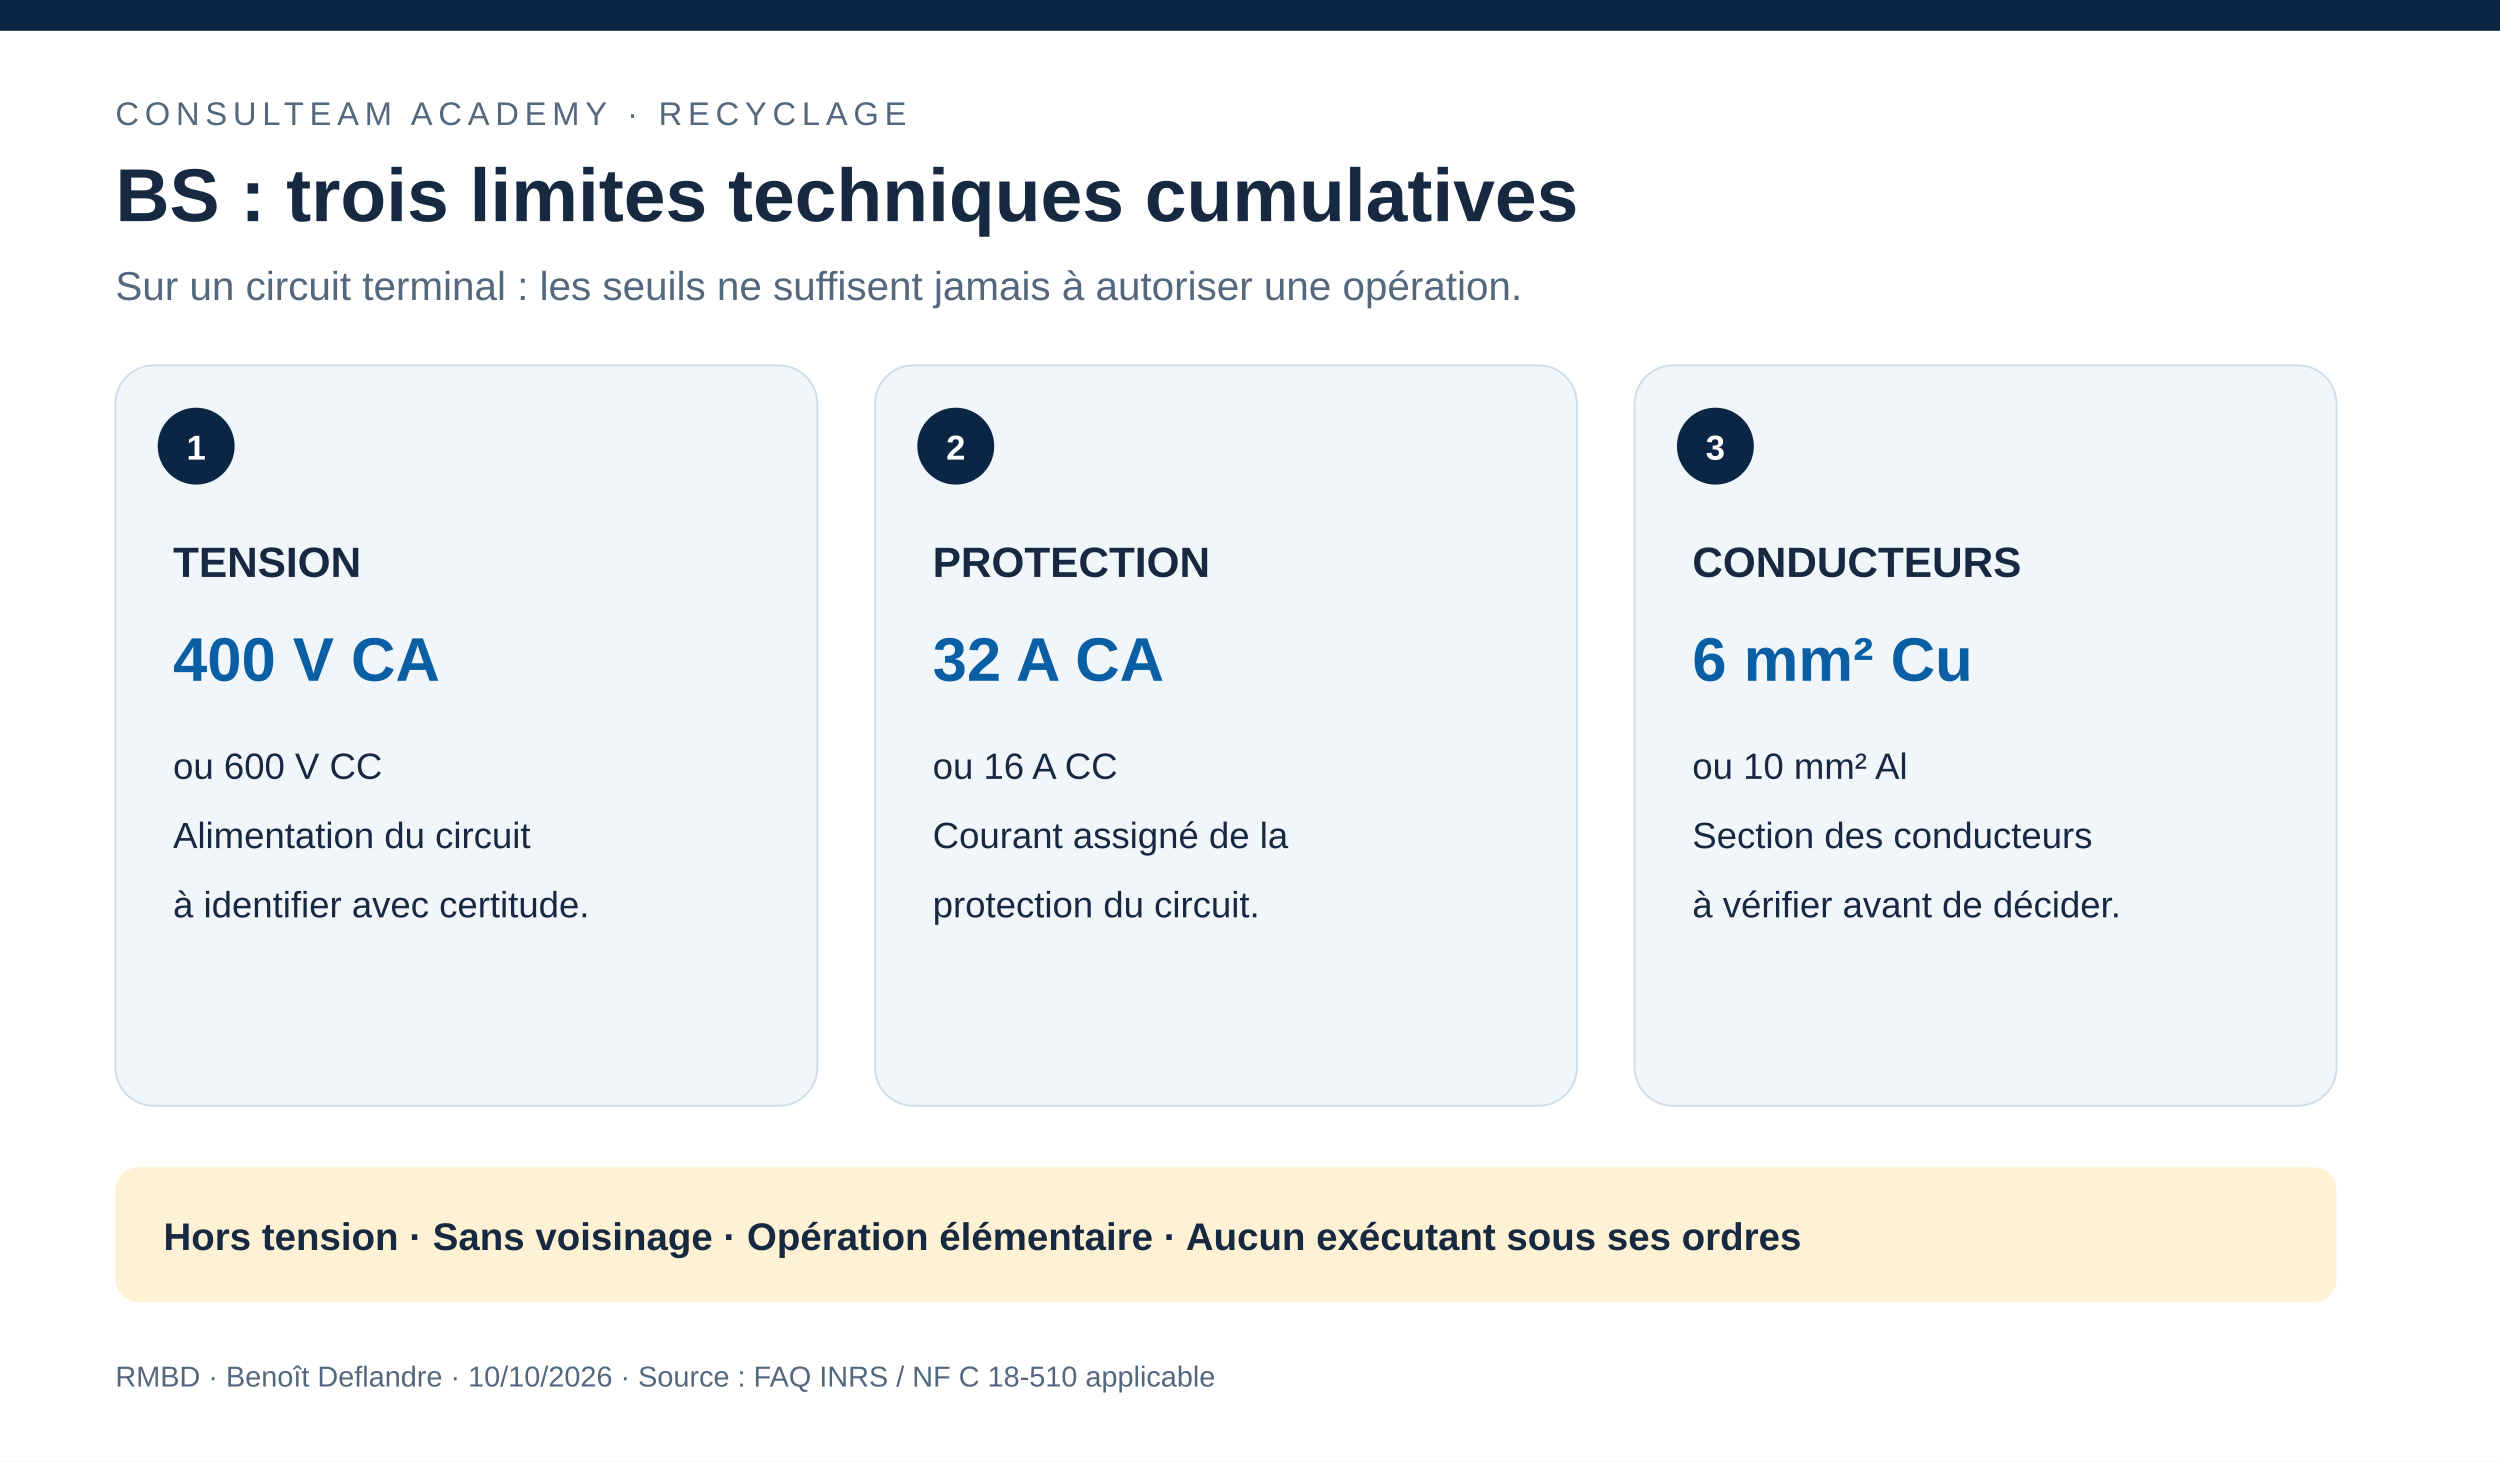
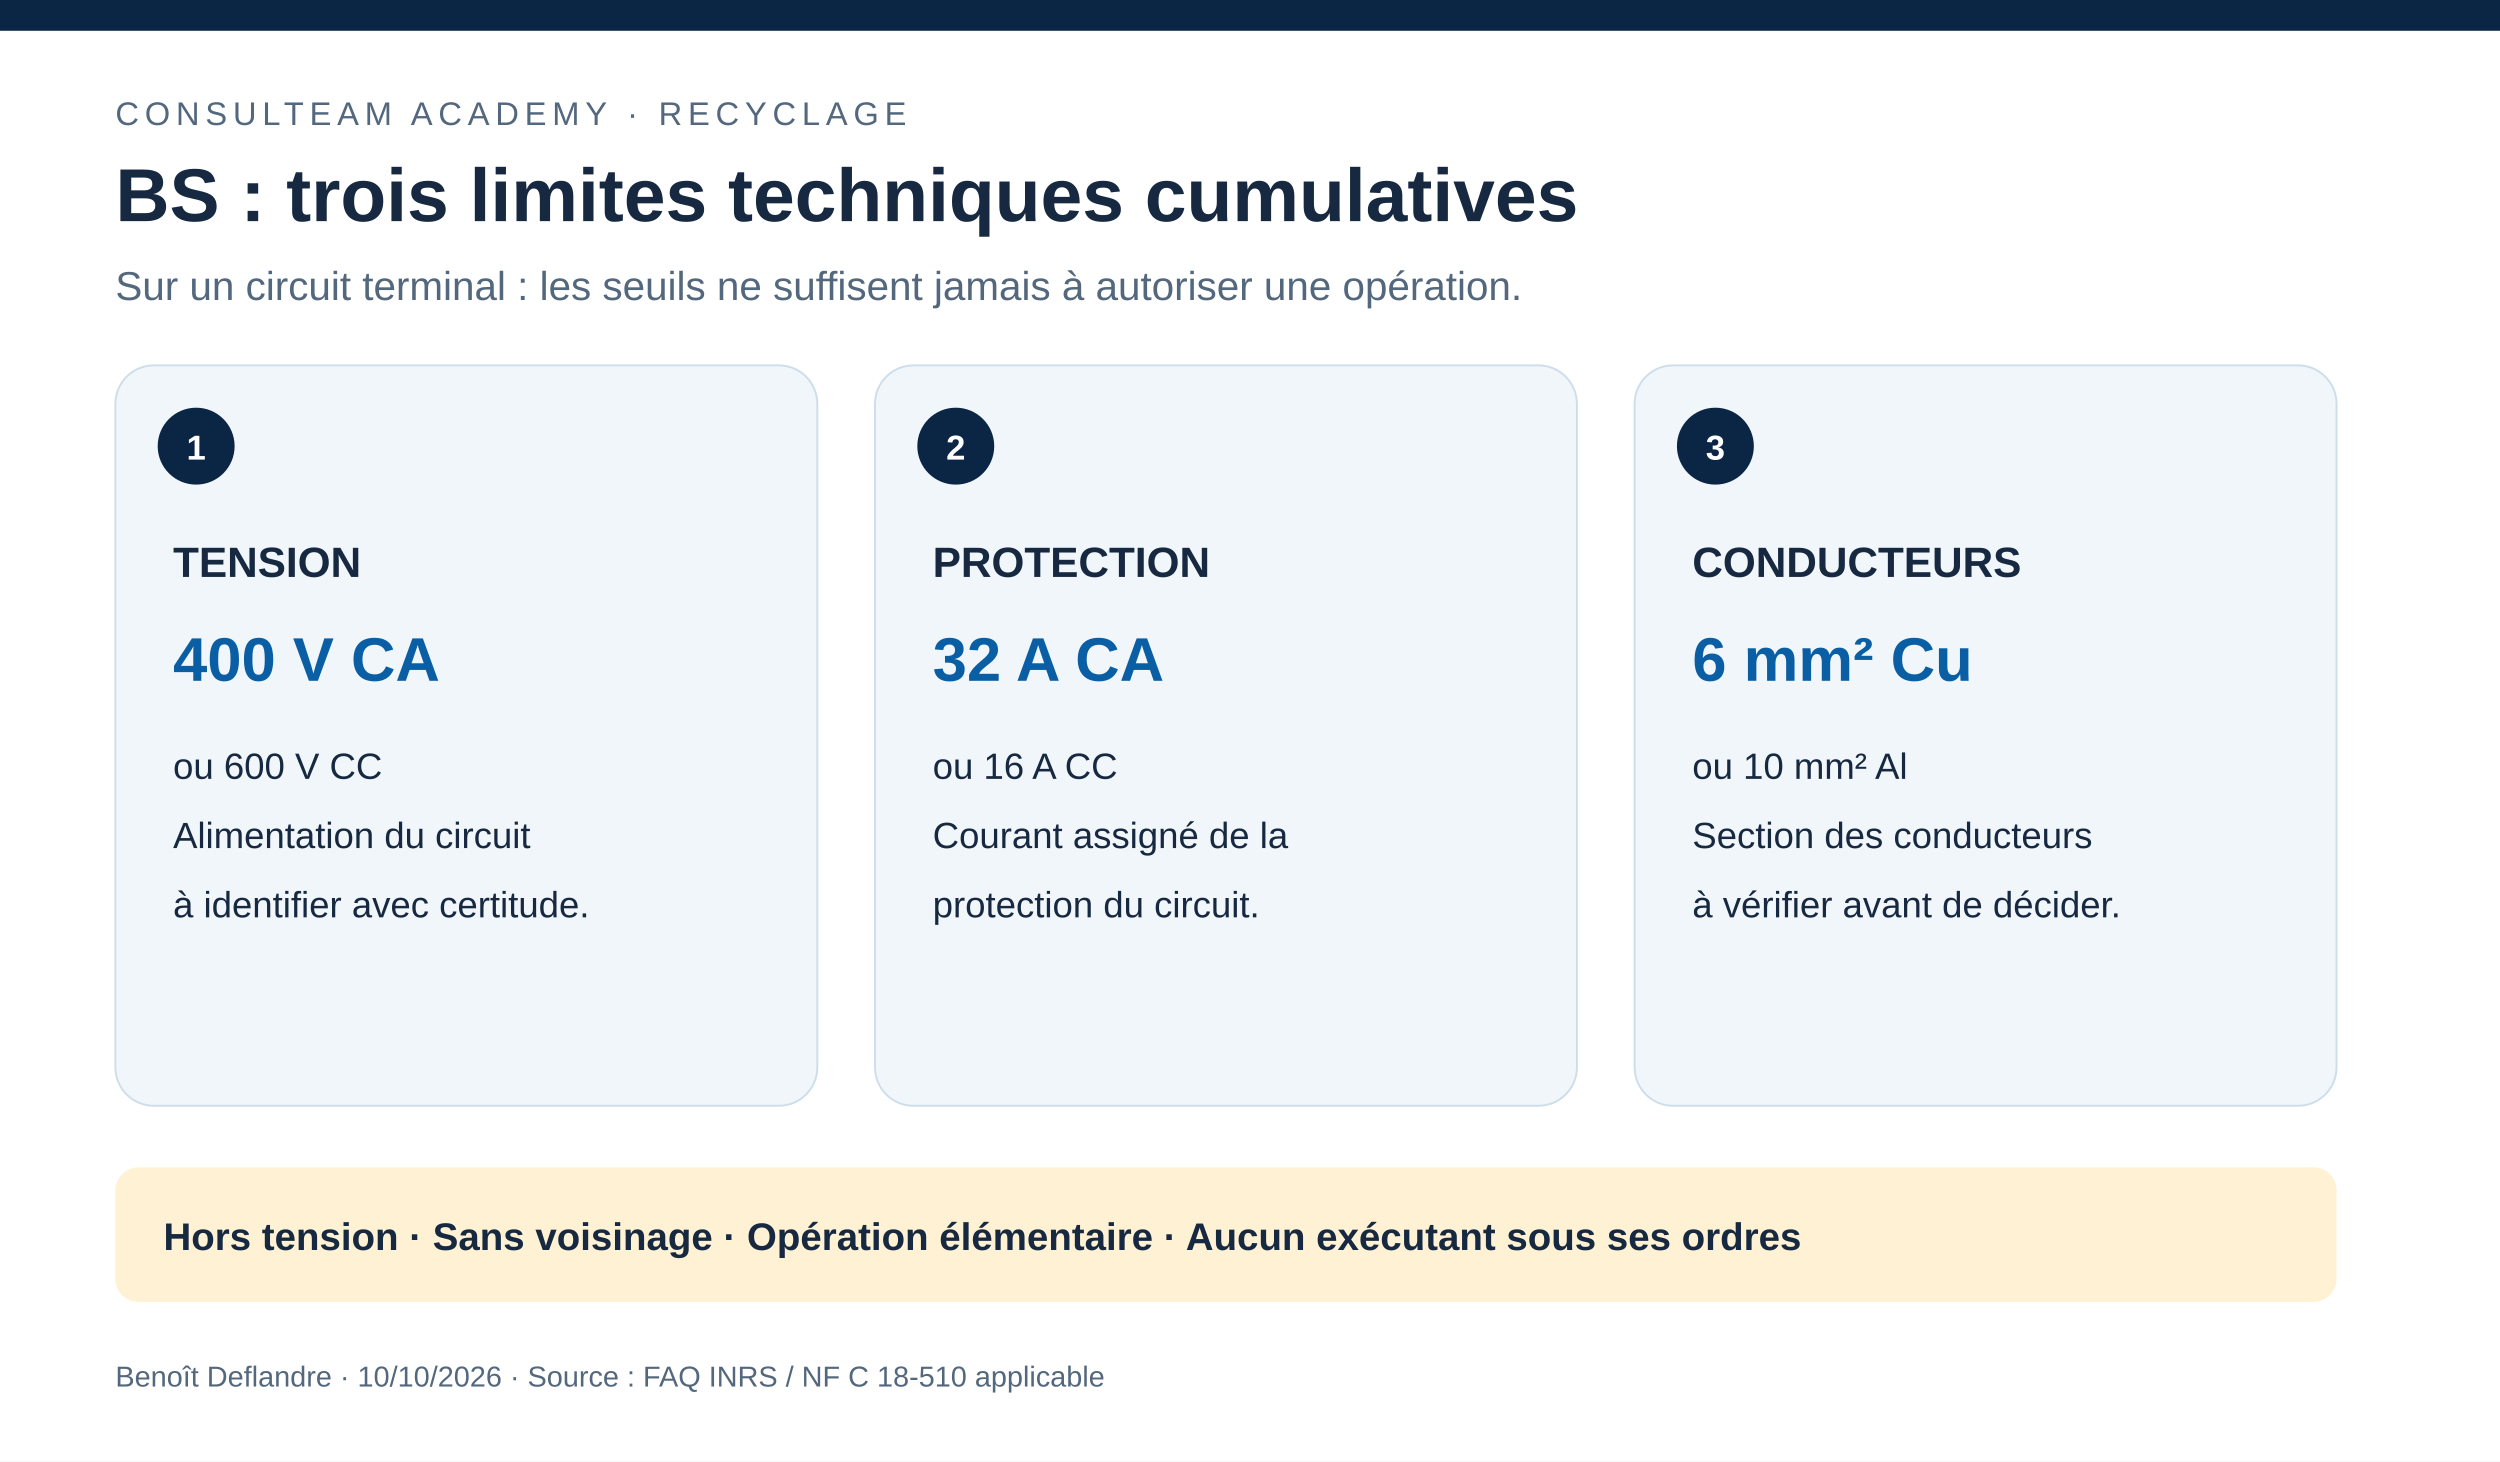
<svg xmlns="http://www.w3.org/2000/svg" viewBox="0 0 1300 760" role="img" aria-labelledby="title desc">
  <rect width="1300" height="760" fill="white" />
  <rect width="1300" height="16" fill="#0b2545" />
  <g font-family="Arial, sans-serif" fill="#172941">
    <text x="60" y="65" font-size="17" letter-spacing="3" fill="#53677d">CONSULTEAM ACADEMY · RECYCLAGE</text>
    <text x="60" y="115" font-size="39" font-weight="800">BS : trois limites techniques cumulatives</text>
    <text x="60" y="156" font-size="21" fill="#53677d">Sur un circuit terminal : les seuils ne suffisent jamais à autoriser une opération.</text>
    <rect x="60" y="190" width="365" height="385" rx="20" fill="#f1f6fb" stroke="#ceddea" />
    <circle cx="102" cy="232" r="20" fill="#0b2545" />
    <text x="102" y="239" text-anchor="middle" fill="white" font-size="18" font-weight="700">1</text>
    <text x="90" y="300" font-size="22" font-weight="700">TENSION</text>
    <text x="90" y="354" font-size="32" font-weight="800" fill="#095ea4">400 V CA</text>
    <text x="90" y="405" font-size="19">ou 600 V CC</text>
    <text x="90" y="441" font-size="19">Alimentation du circuit</text>
    <text x="90" y="477" font-size="19">à identifier avec certitude.</text>
    <rect x="455" y="190" width="365" height="385" rx="20" fill="#f1f6fb" stroke="#ceddea" />
    <circle cx="497" cy="232" r="20" fill="#0b2545" />
    <text x="497" y="239" text-anchor="middle" fill="white" font-size="18" font-weight="700">2</text>
    <text x="485" y="300" font-size="22" font-weight="700">PROTECTION</text>
    <text x="485" y="354" font-size="32" font-weight="800" fill="#095ea4">32 A CA</text>
    <text x="485" y="405" font-size="19">ou 16 A CC</text>
    <text x="485" y="441" font-size="19">Courant assigné de la</text>
    <text x="485" y="477" font-size="19">protection du circuit.</text>
    <rect x="850" y="190" width="365" height="385" rx="20" fill="#f1f6fb" stroke="#ceddea" />
    <circle cx="892" cy="232" r="20" fill="#0b2545" />
    <text x="892" y="239" text-anchor="middle" fill="white" font-size="18" font-weight="700">3</text>
    <text x="880" y="300" font-size="22" font-weight="700">CONDUCTEURS</text>
    <text x="880" y="354" font-size="32" font-weight="800" fill="#095ea4">6 mm² Cu</text>
    <text x="880" y="405" font-size="19">ou 10 mm² Al</text>
    <text x="880" y="441" font-size="19">Section des conducteurs</text>
    <text x="880" y="477" font-size="19">à vérifier avant de décider.</text>
    <rect x="60" y="607" width="1155" height="70" rx="12" fill="#fff2d4" />
    <text x="85" y="650" font-size="20" font-weight="700">Hors tension · Sans voisinage · Opération élémentaire · Aucun exécutant sous ses ordres</text>
-     <text x="60" y="721" font-size="15" fill="#53677d">RMBD · Benoît Deflandre · 10/10/2026 · Source : FAQ INRS / NF C 18-510 applicable</text>
+     <text x="60" y="721" font-size="15" fill="#53677d">Benoît Deflandre · 10/10/2026 · Source : FAQ INRS / NF C 18-510 applicable</text>
  </g>
</svg>
